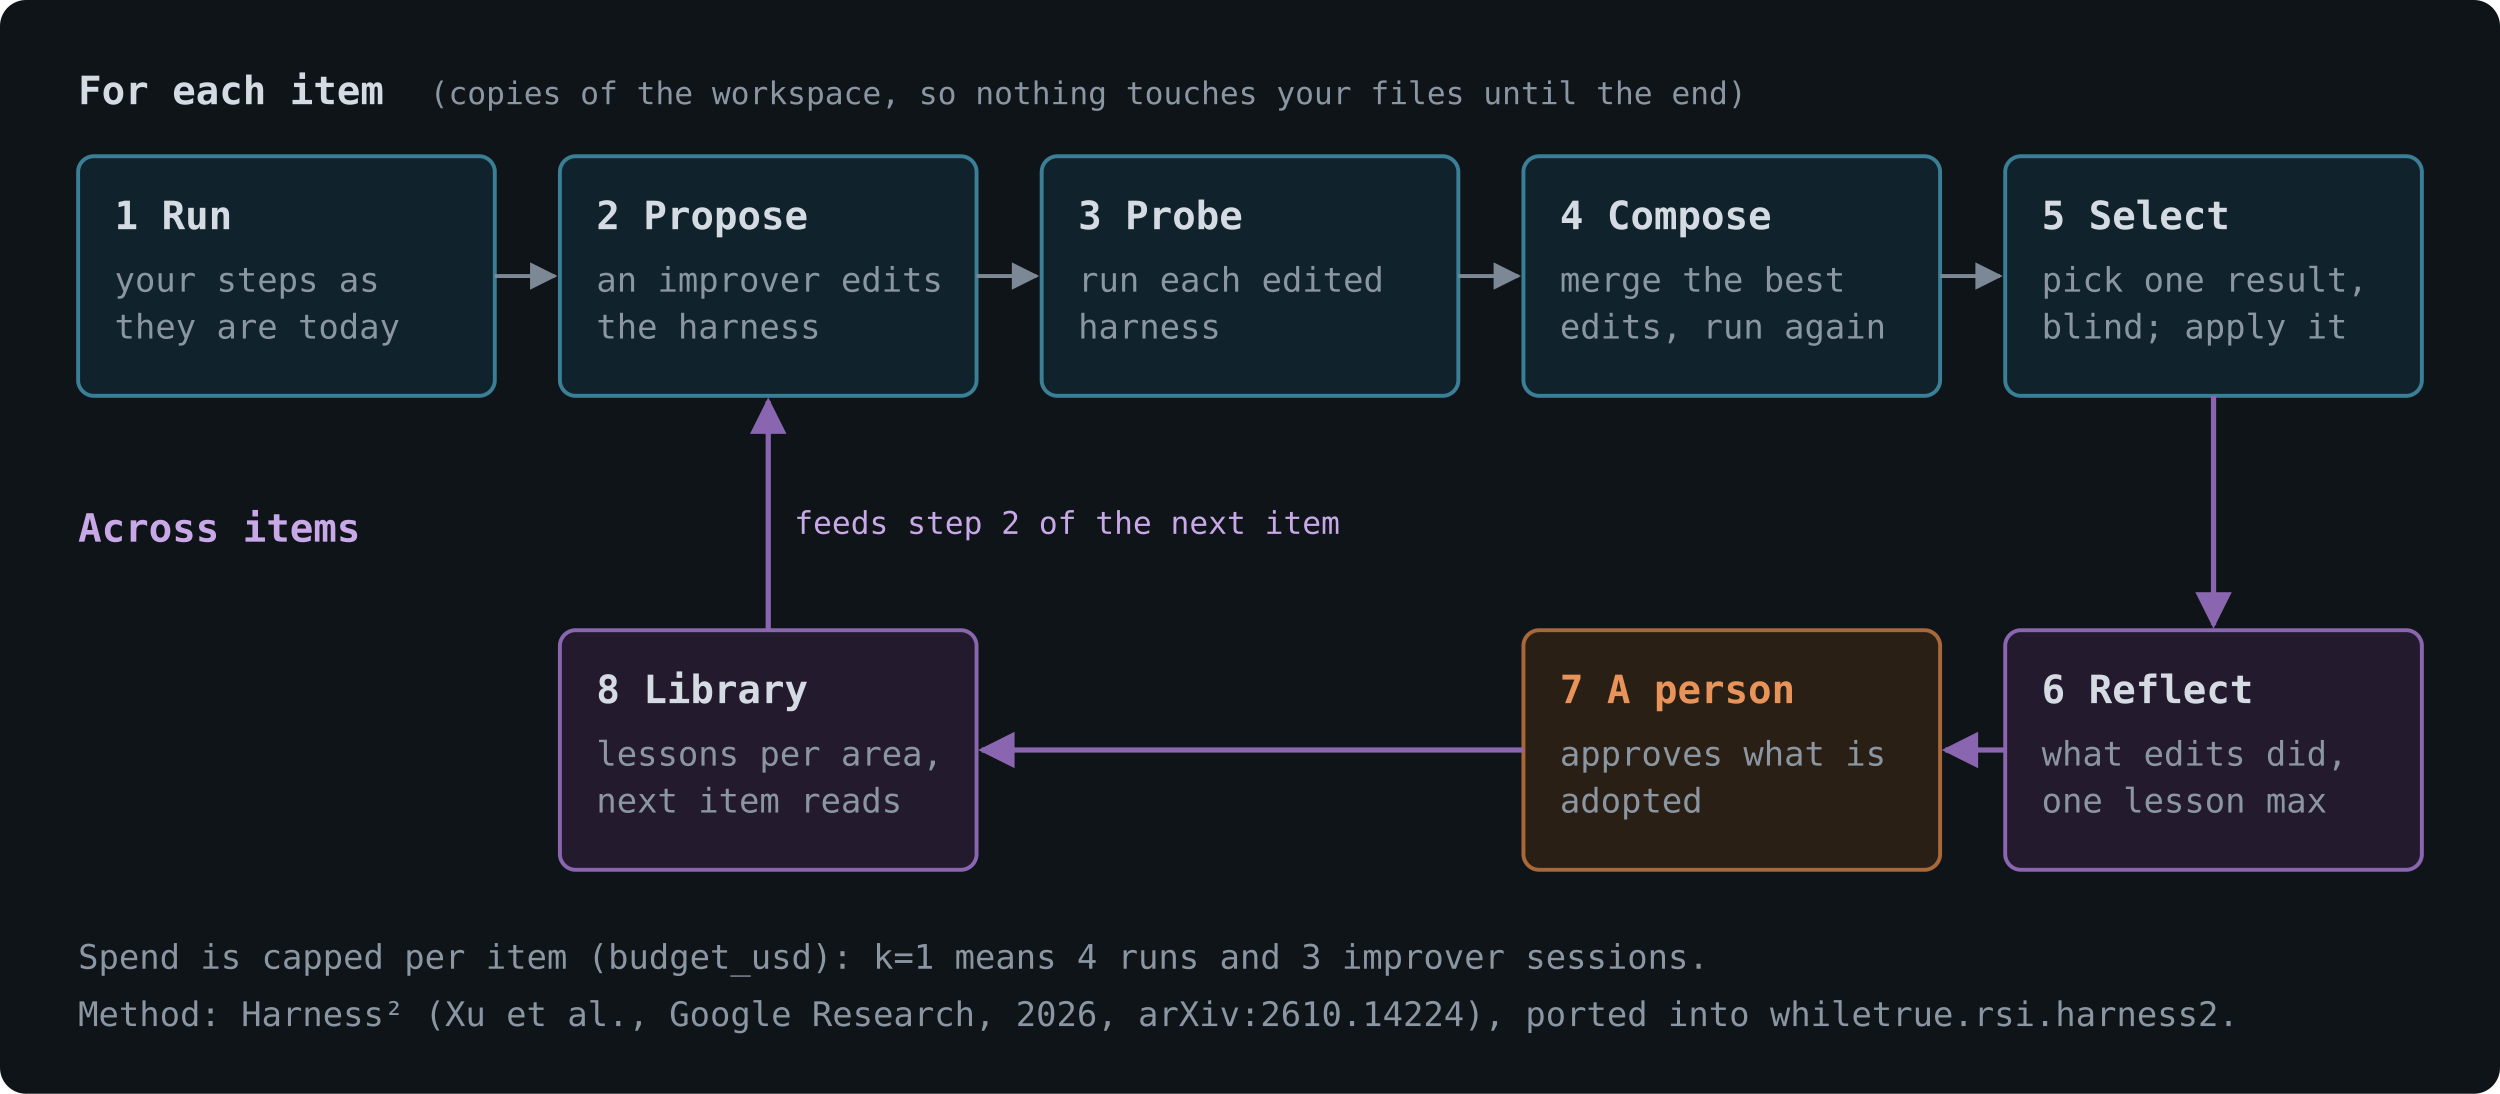
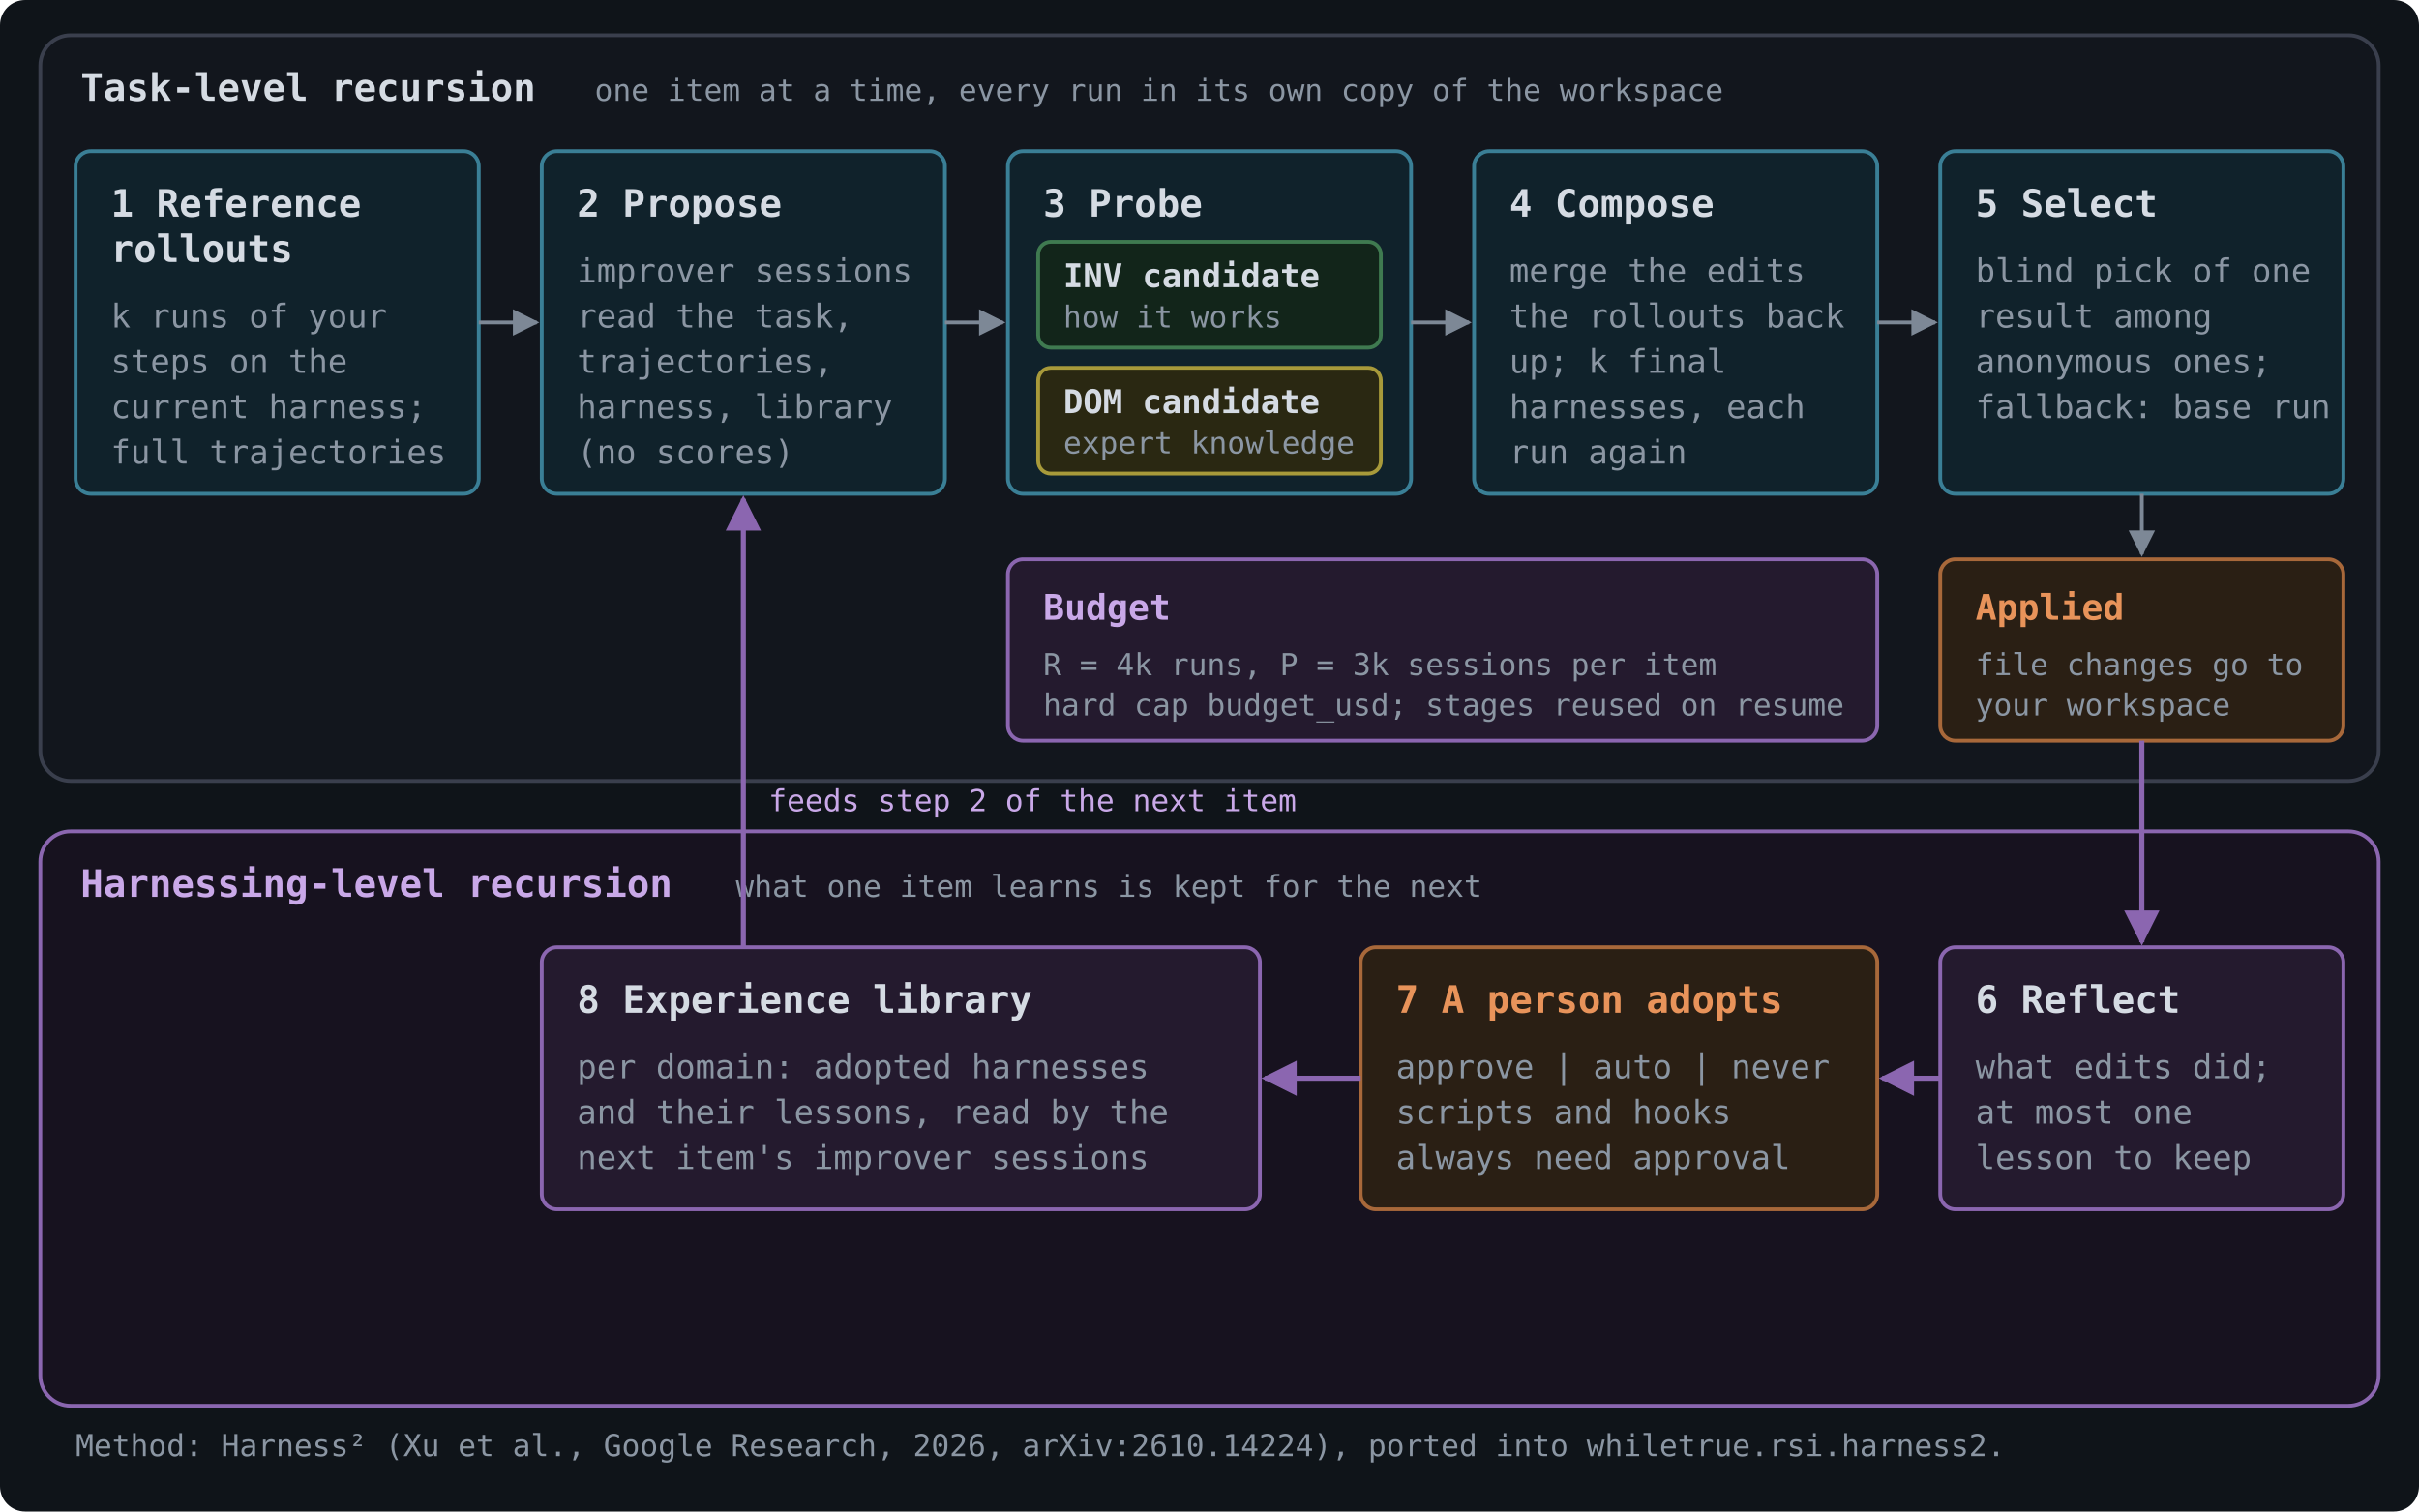
- <svg xmlns="http://www.w3.org/2000/svg" viewBox="0 0 960 420" width="960" height="420" role="img" aria-label="rsi architecture: for each item, run the steps, propose harness edits, probe them, compose, then select and apply; the result is reflected on, approved by a person and stored in a library that the next item's propose step reads">
+ <svg xmlns="http://www.w3.org/2000/svg" viewBox="0 0 960 600" width="960" height="600" role="img" aria-label="rsi architecture: task-level recursion per item runs reference rollouts, proposes general and domain harness edits, probes them, composes final harnesses and selects one blind; harnessing-level recursion across items reflects, asks a person to approve adoption, and stores lessons in a per-domain library that feeds the next item">
  <style>
text{font:13px ui-monospace,SFMono-Regular,Menlo,Consolas,'DejaVu Sans Mono',monospace;fill:#d5dbe3}
.t{font-weight:700;font-size:15px}.d{fill:#8b96a3}.p{fill:#c9a8e8}.hu{fill:#e8935a}.s{font-size:12px}
.a{fill:#10222b;stroke:#3a7f96;stroke-width:1.5}.h{fill:#2a1f14;stroke:#a8683a;stroke-width:1.5}
- .v{fill:#241a2e;stroke:#8b66b0;stroke-width:1.5}.l{stroke:#7d8896;stroke-width:1.5;fill:none;marker-end:url(#m)}
+ .v{fill:#241a2e;stroke:#8b66b0;stroke-width:1.5}.g{fill:#12251a;stroke:#3f7a50;stroke-width:1.5}
+ .y{fill:#2a2812;stroke:#a89a3a;stroke-width:1.5}.n{fill:#151b23;stroke:#2b3440;stroke-width:1.5}
+ .l{stroke:#7d8896;stroke-width:1.5;fill:none;marker-end:url(#m)}
.lp{stroke:#8b66b0;stroke-width:2;fill:none;marker-end:url(#mp)}
</style>
  <defs>
    <marker id="m" viewBox="0 0 10 10" refX="9" refY="5" markerWidth="7" markerHeight="7" orient="auto">
      <path d="M0 0L10 5L0 10z" fill="#7d8896" />
    </marker>
    <marker id="mp" viewBox="0 0 10 10" refX="9" refY="5" markerWidth="7" markerHeight="7" orient="auto">
      <path d="M0 0L10 5L0 10z" fill="#8b66b0" />
    </marker>
  </defs>
-   <rect width="960" height="420" rx="10" fill="#0f1419" />
-   <text class="t" x="30" y="40">For each item</text>
-   <text class="d s" x="165" y="40">(copies of the workspace, so nothing touches your files until the end)</text>
-   <rect class="a" x="30" y="60" width="160" height="92" rx="6" />
-   <text class="t" x="44" y="88">1 Run</text>
-   <text class="d" x="44" y="112">your steps as</text>
-   <text class="d" x="44" y="130">they are today</text>
-   <rect class="a" x="215" y="60" width="160" height="92" rx="6" />
-   <text class="t" x="229" y="88">2 Propose</text>
-   <text class="d" x="229" y="112">an improver edits</text>
-   <text class="d" x="229" y="130">the harness</text>
-   <rect class="a" x="400" y="60" width="160" height="92" rx="6" />
-   <text class="t" x="414" y="88">3 Probe</text>
-   <text class="d" x="414" y="112">run each edited</text>
-   <text class="d" x="414" y="130">harness</text>
-   <rect class="a" x="585" y="60" width="160" height="92" rx="6" />
-   <text class="t" x="599" y="88">4 Compose</text>
-   <text class="d" x="599" y="112">merge the best</text>
-   <text class="d" x="599" y="130">edits, run again</text>
-   <rect class="a" x="770" y="60" width="160" height="92" rx="6" />
-   <text class="t" x="784" y="88">5 Select</text>
-   <text class="d" x="784" y="112">pick one result,</text>
-   <text class="d" x="784" y="130">blind; apply it</text>
-   <path class="l" d="M190 106H213" />
-   <path class="l" d="M375 106H398" />
-   <path class="l" d="M560 106H583" />
-   <path class="l" d="M745 106H768" />
-   <text class="t p" x="30" y="208">Across items</text>
-   <path class="lp" d="M850 152V240" />
-   <rect class="v" x="770" y="242" width="160" height="92" rx="6" />
-   <text class="t" x="784" y="270">6 Reflect</text>
-   <text class="d" x="784" y="294">what edits did,</text>
-   <text class="d" x="784" y="312">one lesson max</text>
-   <rect class="h" x="585" y="242" width="160" height="92" rx="6" />
-   <text class="t hu" x="599" y="270">7 A person</text>
-   <text class="d" x="599" y="294">approves what is</text>
-   <text class="d" x="599" y="312">adopted</text>
-   <rect class="v" x="215" y="242" width="160" height="92" rx="6" />
-   <text class="t" x="229" y="270">8 Library</text>
-   <text class="d" x="229" y="294">lessons per area,</text>
-   <text class="d" x="229" y="312">next item reads</text>
-   <path class="lp" d="M770 288H747" />
-   <path class="lp" d="M585 288H377" />
-   <path class="lp" d="M295 242V154" />
-   <text class="d s" x="305" y="205" style="fill:#c9a8e8">feeds step 2 of the next item</text>
-   <text class="d" x="30" y="372">Spend is capped per item (budget_usd): k=1 means 4 runs and 3 improver sessions.</text>
-   <text class="d" x="30" y="394">Method: Harness² (Xu et al., Google Research, 2026, arXiv:2610.14224), ported into whiletrue.rsi.harness2.</text>
+   <rect width="960" height="600" rx="10" fill="#0f1419" />
+   <rect x="16" y="14" width="928" height="296" rx="12" fill="#12161d" stroke="#3a3f4d" stroke-width="1.5" />
+   <text class="t" x="32" y="40">Task-level recursion</text>
+   <text class="d s" x="236" y="40">one item at a time, every run in its own copy of the workspace</text>
+   <rect class="a" x="30" y="60" width="160" height="136" rx="6" />
+   <text class="t" x="44" y="86">1 Reference</text>
+   <text class="t" x="44" y="104">rollouts</text>
+   <text class="d" x="44" y="130">k runs of your</text>
+   <text class="d" x="44" y="148">steps on the</text>
+   <text class="d" x="44" y="166">current harness;</text>
+   <text class="d" x="44" y="184">full trajectories</text>
+   <rect class="a" x="215" y="60" width="160" height="136" rx="6" />
+   <text class="t" x="229" y="86">2 Propose</text>
+   <text class="d" x="229" y="112">improver sessions</text>
+   <text class="d" x="229" y="130">read the task,</text>
+   <text class="d" x="229" y="148">trajectories,</text>
+   <text class="d" x="229" y="166">harness, library</text>
+   <text class="d" x="229" y="184">(no scores)</text>
+   <rect class="a" x="400" y="60" width="160" height="136" rx="6" />
+   <text class="t" x="414" y="86">3 Probe</text>
+   <rect class="g" x="412" y="96" width="136" height="42" rx="5" />
+   <text class="t s" x="422" y="114" style="font-size:13px">INV candidate</text>
+   <text class="d s" x="422" y="130">how it works</text>
+   <rect class="y" x="412" y="146" width="136" height="42" rx="5" />
+   <text class="t s" x="422" y="164" style="font-size:13px">DOM candidate</text>
+   <text class="d s" x="422" y="180">expert knowledge</text>
+   <rect class="a" x="585" y="60" width="160" height="136" rx="6" />
+   <text class="t" x="599" y="86">4 Compose</text>
+   <text class="d" x="599" y="112">merge the edits</text>
+   <text class="d" x="599" y="130">the rollouts back</text>
+   <text class="d" x="599" y="148">up; k final</text>
+   <text class="d" x="599" y="166">harnesses, each</text>
+   <text class="d" x="599" y="184">run again</text>
+   <rect class="a" x="770" y="60" width="160" height="136" rx="6" />
+   <text class="t" x="784" y="86">5 Select</text>
+   <text class="d" x="784" y="112">blind pick of one</text>
+   <text class="d" x="784" y="130">result among</text>
+   <text class="d" x="784" y="148">anonymous ones;</text>
+   <text class="d" x="784" y="166">fallback: base run</text>
+   <path class="l" d="M190 128H213" />
+   <path class="l" d="M375 128H398" />
+   <path class="l" d="M560 128H583" />
+   <path class="l" d="M745 128H768" />
+   <rect class="v" x="400" y="222" width="345" height="72" rx="6" />
+   <text class="t p" x="414" y="246" style="font-size:14px">Budget</text>
+   <text class="d s" x="414" y="268">R = 4k runs, P = 3k sessions per item</text>
+   <text class="d s" x="414" y="284">hard cap budget_usd; stages reused on resume</text>
+   <rect class="h" x="770" y="222" width="160" height="72" rx="6" />
+   <text class="t hu" x="784" y="246" style="font-size:14px">Applied</text>
+   <text class="d s" x="784" y="268">file changes go to</text>
+   <text class="d s" x="784" y="284">your workspace</text>
+   <path class="l" d="M850 196V220" />
+   <rect x="16" y="330" width="928" height="228" rx="12" fill="#17121f" stroke="#8b66b0" stroke-width="1.5" />
+   <text class="t p" x="32" y="356">Harnessing-level recursion</text>
+   <text class="d s" x="292" y="356">what one item learns is kept for the next</text>
+   <path class="lp" d="M850 294V374" />
+   <rect class="v" x="770" y="376" width="160" height="104" rx="6" />
+   <text class="t" x="784" y="402">6 Reflect</text>
+   <text class="d" x="784" y="428">what edits did;</text>
+   <text class="d" x="784" y="446">at most one</text>
+   <text class="d" x="784" y="464">lesson to keep</text>
+   <rect class="h" x="540" y="376" width="205" height="104" rx="6" />
+   <text class="t hu" x="554" y="402">7 A person adopts</text>
+   <text class="d" x="554" y="428">approve | auto | never</text>
+   <text class="d" x="554" y="446">scripts and hooks</text>
+   <text class="d" x="554" y="464">always need approval</text>
+   <rect class="v" x="215" y="376" width="285" height="104" rx="6" />
+   <text class="t" x="229" y="402">8 Experience library</text>
+   <text class="d" x="229" y="428">per domain: adopted harnesses</text>
+   <text class="d" x="229" y="446">and their lessons, read by the</text>
+   <text class="d" x="229" y="464">next item's improver sessions</text>
+   <path class="lp" d="M770 428H747" />
+   <path class="lp" d="M540 428H502" />
+   <path class="lp" d="M295 376V198" />
+   <text class="d s" x="305" y="322" style="fill:#c9a8e8">feeds step 2 of the next item</text>
+   <text class="d s" x="30" y="578">Method: Harness² (Xu et al., Google Research, 2026, arXiv:2610.14224), ported into whiletrue.rsi.harness2.</text>
</svg>
